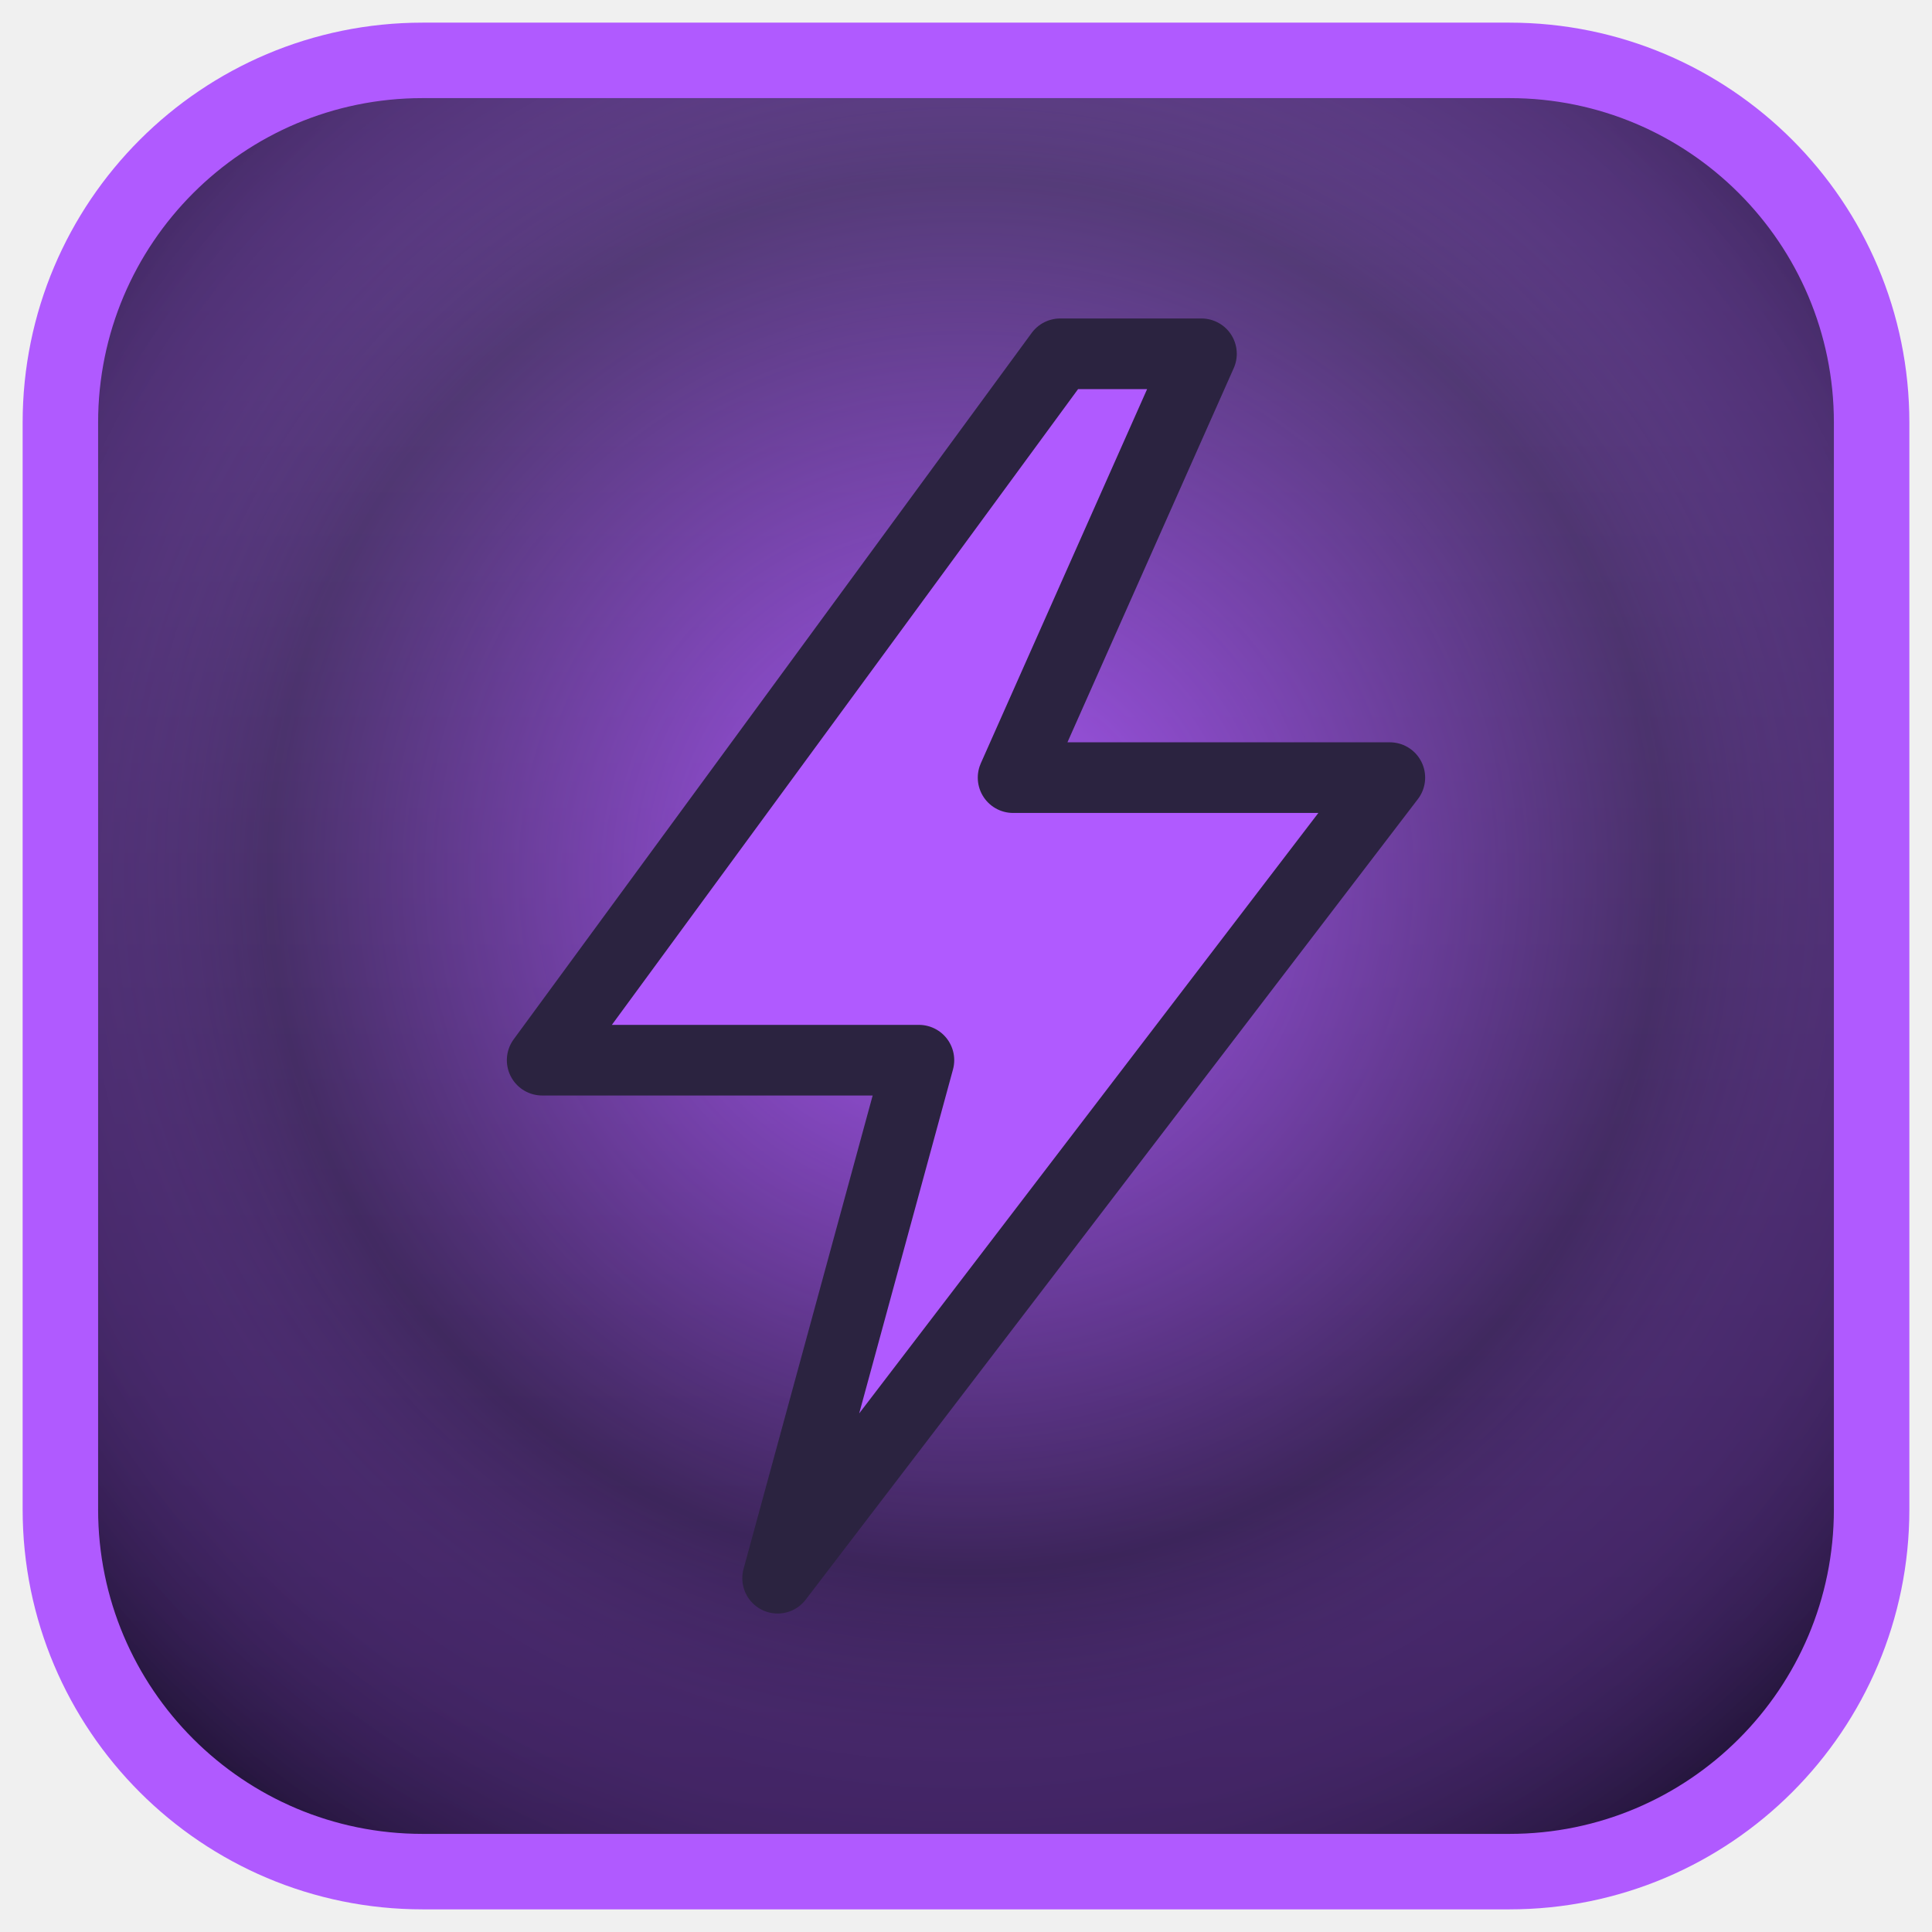
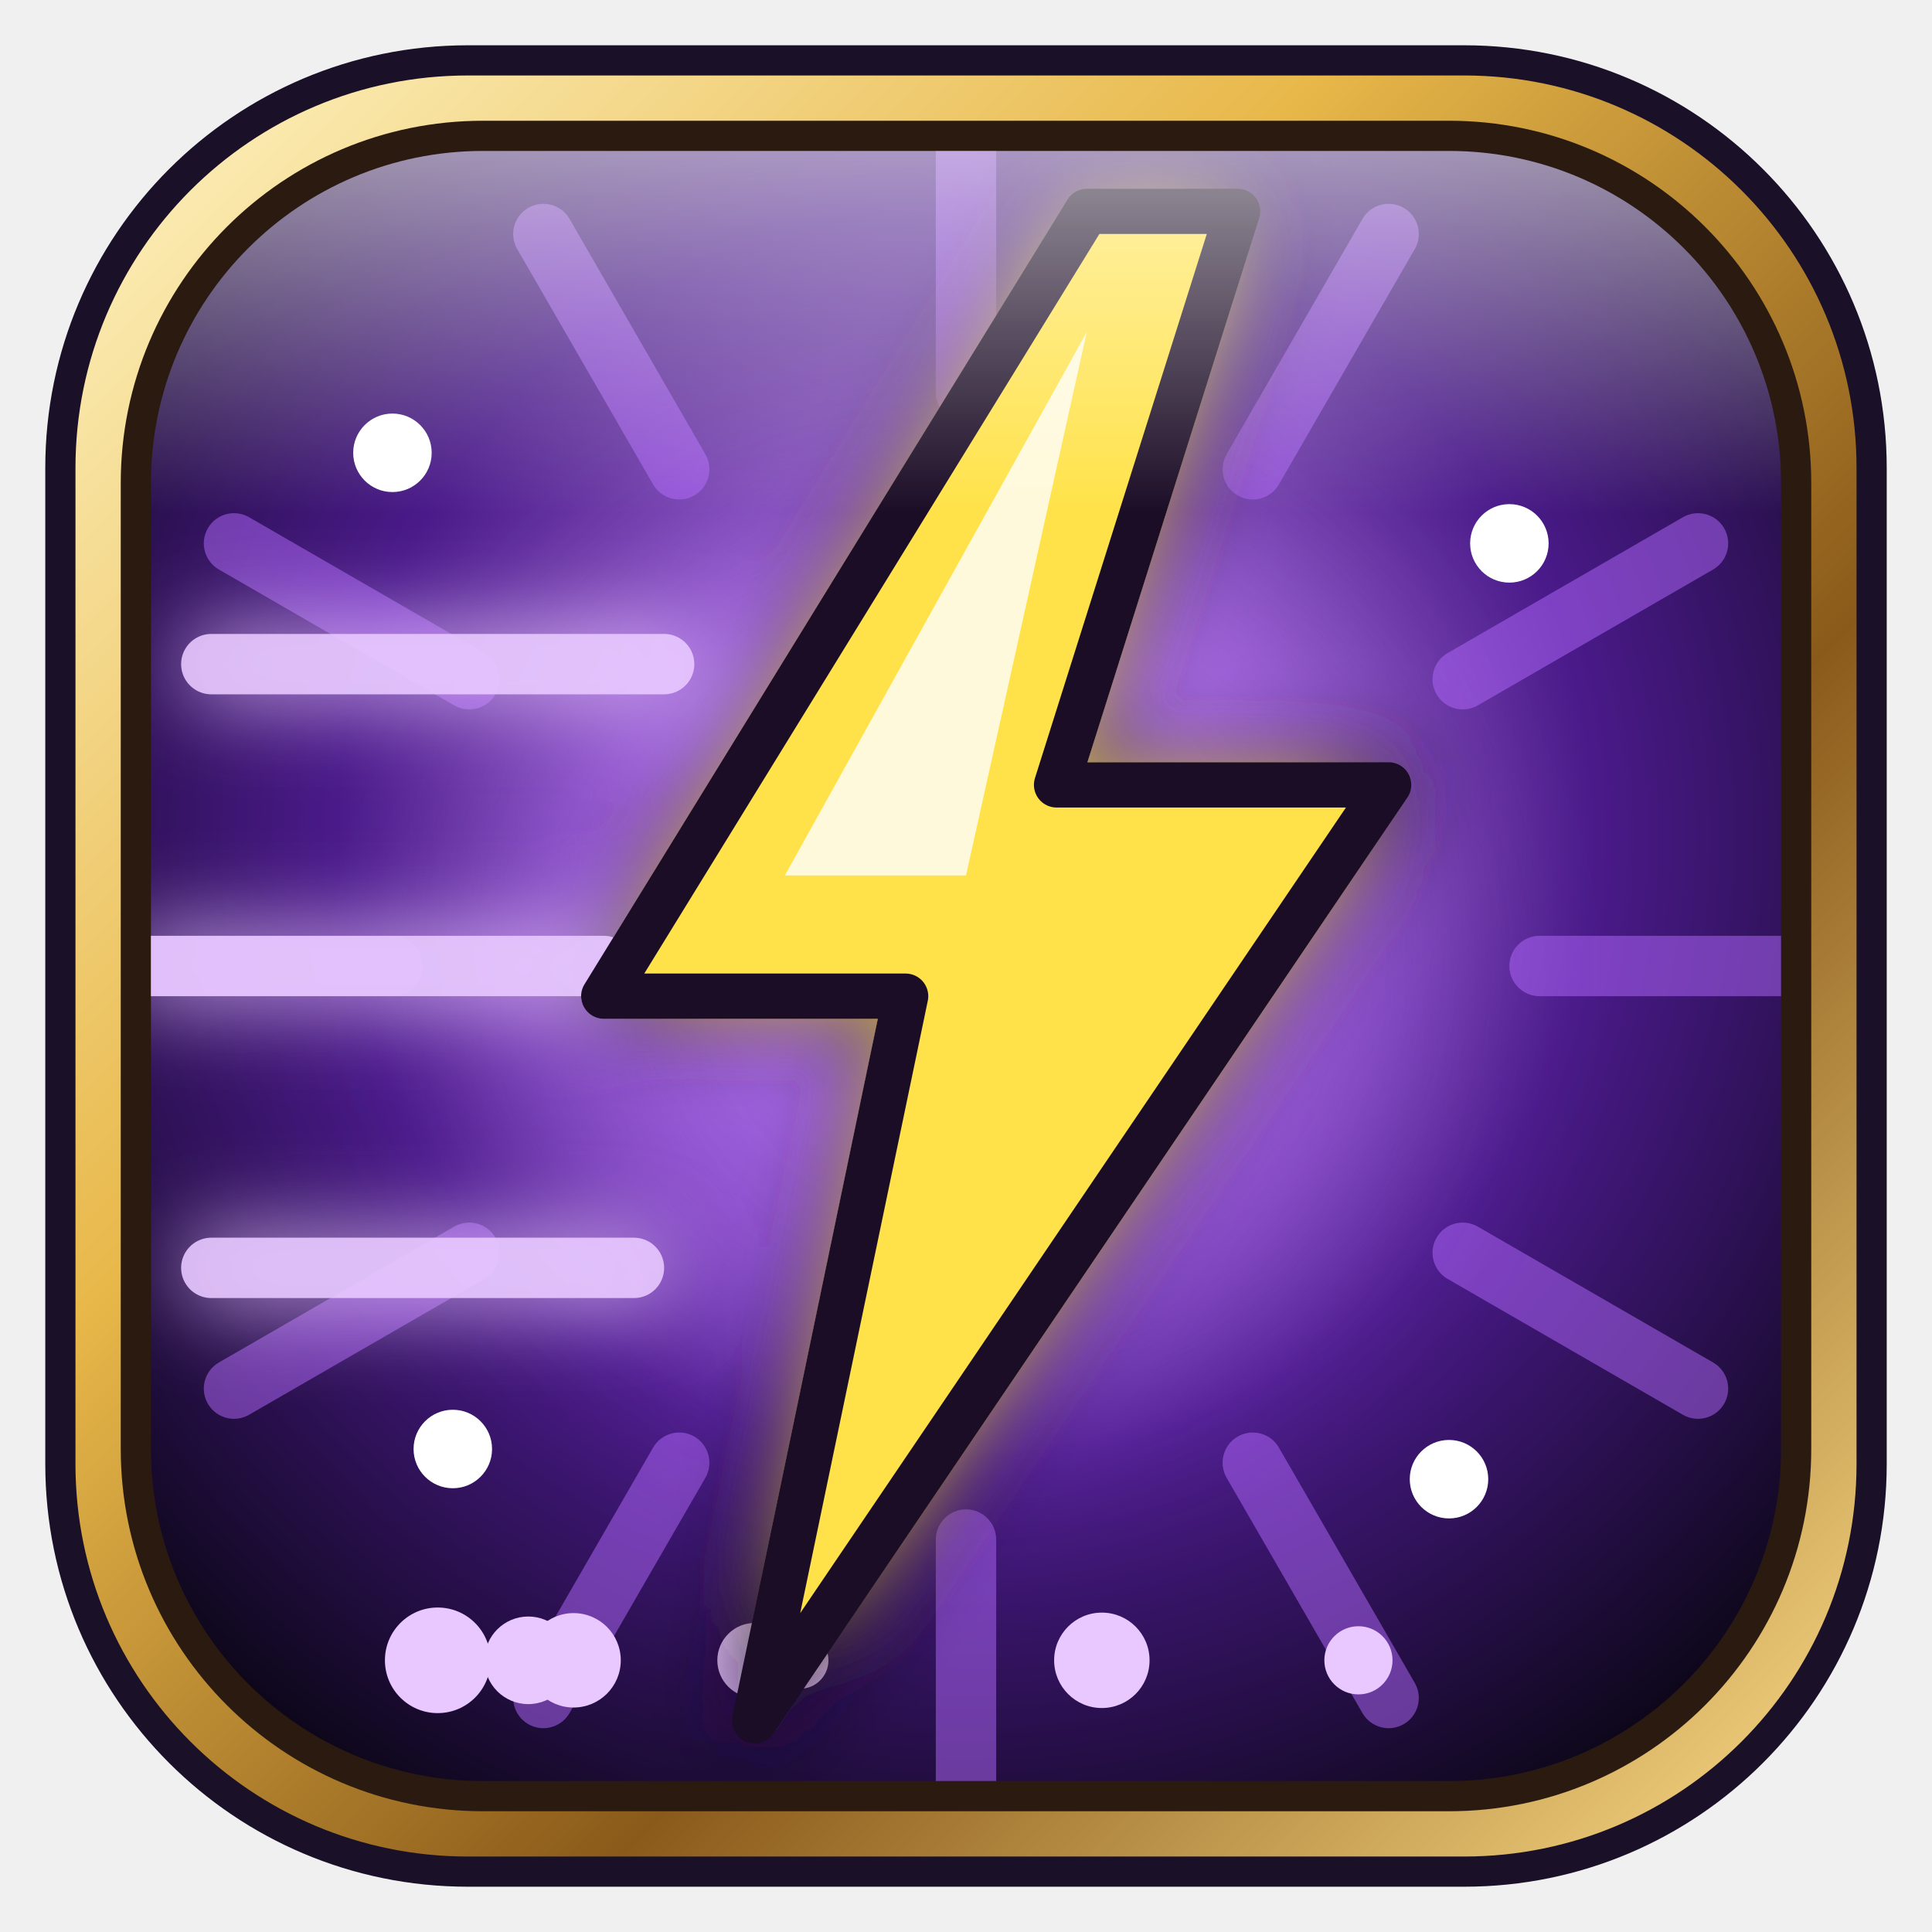
- <svg xmlns="http://www.w3.org/2000/svg" viewBox="0 0 64 64">
+ <svg xmlns="http://www.w3.org/2000/svg" viewBox="0 0 128 128" width="256" height="256">
  <defs>
-     <radialGradient id="g" cx="50%" cy="45%" r="70%">
-       <stop offset="0" stop-color="#b05aff" stop-opacity=".95" />
-       <stop offset=".55" stop-color="#b05aff" stop-opacity=".25" />
-       <stop offset="1" stop-color="#0a0818" />
+     <radialGradient id="bg" cx="50%" cy="42%" r="70%">
+       <stop offset="0" stop-color="#d8a0ff" />
+       <stop offset=".55" stop-color="#4a1a8a" />
+       <stop offset="1" stop-color="#0a0614" />
    </radialGradient>
-     <linearGradient id="b" x1="0" y1="0" x2="0" y2="1">
-       <stop offset="0" stop-color="#3a3450" />
-       <stop offset="1" stop-color="#0e0c1a" />
+     <linearGradient id="aro" x1="0" y1="0" x2="1" y2="1">
+       <stop offset="0" stop-color="#fff6c8" />
+       <stop offset=".35" stop-color="#e8b84a" />
+       <stop offset=".65" stop-color="#8a5a1a" />
+       <stop offset="1" stop-color="#ffe08a" />
    </linearGradient>
+     <linearGradient id="vidro" x1="0" y1="0" x2="0" y2="1">
+       <stop offset="0" stop-color="#fff" stop-opacity=".55" />
+       <stop offset=".5" stop-color="#fff" stop-opacity="0" />
+     </linearGradient>
+     <filter id="gl" x="-50%" y="-50%" width="200%" height="200%">
+       <feGaussianBlur stdDeviation="3" result="b" />
+       <feMerge>
+         <feMergeNode in="b" />
+         <feMergeNode in="SourceGraphic" />
+       </feMerge>
+     </filter>
+     <filter id="gl2" x="-50%" y="-50%" width="200%" height="200%">
+       <feGaussianBlur stdDeviation="6" />
+     </filter>
+     <clipPath id="cl">
+       <rect x="10" y="10" width="108" height="108" rx="22" />
+     </clipPath>
  </defs>
-   <rect x="2" y="2" width="60" height="60" rx="12" fill="url(#b)" />
-   <rect x="2" y="2" width="60" height="60" rx="12" fill="url(#g)" />
-   <g transform="translate(32 32) scale(.78) translate(-32 -32)">
-     <polygon points="36,6 14,36 30,36 24,58 50,24 34,24 42,6" fill="#b05aff" stroke="#2b2340" stroke-width="3" stroke-linejoin="round" stroke-linecap="round" />
+   <rect x="4" y="4" width="120" height="120" rx="27" fill="url(#aro)" />
+   <rect x="8" y="8" width="112" height="112" rx="24" fill="#2a1a10" />
+   <rect x="10" y="10" width="108" height="108" rx="22" fill="url(#bg)" />
+   <g clip-path="url(#cl)">
+     <g opacity=".9">
+       <animateTransform attributeName="transform" type="rotate" from="0 64 64" to="360 64 64" dur="12s" repeatCount="indefinite" />
+       <rect x="62" y="6" width="4" height="22" rx="2" fill="#b46aff" opacity=".55" transform="rotate(0 64 64)" />
+       <rect x="62" y="6" width="4" height="22" rx="2" fill="#b46aff" opacity=".55" transform="rotate(30 64 64)" />
+       <rect x="62" y="6" width="4" height="22" rx="2" fill="#b46aff" opacity=".55" transform="rotate(60 64 64)" />
+       <rect x="62" y="6" width="4" height="22" rx="2" fill="#b46aff" opacity=".55" transform="rotate(90 64 64)" />
+       <rect x="62" y="6" width="4" height="22" rx="2" fill="#b46aff" opacity=".55" transform="rotate(120 64 64)" />
+       <rect x="62" y="6" width="4" height="22" rx="2" fill="#b46aff" opacity=".55" transform="rotate(150 64 64)" />
+       <rect x="62" y="6" width="4" height="22" rx="2" fill="#b46aff" opacity=".55" transform="rotate(180 64 64)" />
+       <rect x="62" y="6" width="4" height="22" rx="2" fill="#b46aff" opacity=".55" transform="rotate(210 64 64)" />
+       <rect x="62" y="6" width="4" height="22" rx="2" fill="#b46aff" opacity=".55" transform="rotate(240 64 64)" />
+       <rect x="62" y="6" width="4" height="22" rx="2" fill="#b46aff" opacity=".55" transform="rotate(270 64 64)" />
+       <rect x="62" y="6" width="4" height="22" rx="2" fill="#b46aff" opacity=".55" transform="rotate(300 64 64)" />
+       <rect x="62" y="6" width="4" height="22" rx="2" fill="#b46aff" opacity=".55" transform="rotate(330 64 64)" />
+     </g>
+     <circle cx="64" cy="64" r="30" fill="#b46aff" opacity=".45" filter="url(#gl2)">
+       <animate attributeName="r" values="26;34;26" dur="1.8s" repeatCount="indefinite" />
+       <animate attributeName="opacity" values=".35;.7;.35" dur="1.8s" repeatCount="indefinite" />
+     </circle>
+     <circle cx="53" cy="110" r="1.886" fill="#e8c8ff">
+       <animate attributeName="cy" values="112;20" dur="1.719s" begin="0.751s" repeatCount="indefinite" />
+       <animate attributeName="opacity" values="0;1;0" dur="1.719s" begin="0.751s" repeatCount="indefinite" />
+     </circle>
+     <circle cx="29" cy="110" r="3.498" fill="#e8c8ff">
+       <animate attributeName="cy" values="112;20" dur="1.319s" begin="0.495s" repeatCount="indefinite" />
+       <animate attributeName="opacity" values="0;1;0" dur="1.319s" begin="0.495s" repeatCount="indefinite" />
+     </circle>
+     <circle cx="50" cy="110" r="2.475" fill="#e8c8ff">
+       <animate attributeName="cy" values="112;20" dur="1.761s" begin="0.061s" repeatCount="indefinite" />
+       <animate attributeName="opacity" values="0;1;0" dur="1.761s" begin="0.061s" repeatCount="indefinite" />
+     </circle>
+     <circle cx="73" cy="110" r="3.161" fill="#e8c8ff">
+       <animate attributeName="cy" values="112;20" dur="1.893s" begin="0.384s" repeatCount="indefinite" />
+       <animate attributeName="opacity" values="0;1;0" dur="1.893s" begin="0.384s" repeatCount="indefinite" />
+     </circle>
+     <circle cx="35" cy="110" r="2.902" fill="#e8c8ff">
+       <animate attributeName="cy" values="112;20" dur="1.879s" begin="1.518s" repeatCount="indefinite" />
+       <animate attributeName="opacity" values="0;1;0" dur="1.879s" begin="1.518s" repeatCount="indefinite" />
+     </circle>
+     <circle cx="90" cy="110" r="2.258" fill="#e8c8ff">
+       <animate attributeName="cy" values="112;20" dur="1.771s" begin="1.804s" repeatCount="indefinite" />
+       <animate attributeName="opacity" values="0;1;0" dur="1.771s" begin="1.804s" repeatCount="indefinite" />
+     </circle>
+     <circle cx="38" cy="110" r="3.128" fill="#e8c8ff">
+       <animate attributeName="cy" values="112;20" dur="2.128s" begin="0.194s" repeatCount="indefinite" />
+       <animate attributeName="opacity" values="0;1;0" dur="2.128s" begin="0.194s" repeatCount="indefinite" />
+     </circle>
+     <circle cx="73" cy="110" r="2.822" fill="#e8c8ff">
+       <animate attributeName="cy" values="112;20" dur="2.068s" begin="0.754s" repeatCount="indefinite" />
+       <animate attributeName="opacity" values="0;1;0" dur="2.068s" begin="0.754s" repeatCount="indefinite" />
+     </circle>
+     <g filter="url(#gl)">
+       <g stroke="#e8c8ff" stroke-width="4" stroke-linecap="round" opacity=".9">
+         <line x1="14" y1="44" x2="44" y2="44">
+           <animate attributeName="x1" values="40;6;40" dur=".6s" repeatCount="indefinite" />
+         </line>
+         <line x1="10" y1="64" x2="40" y2="64">
+           <animate attributeName="x1" values="36;2;36" dur=".5s" repeatCount="indefinite" />
+         </line>
+         <line x1="14" y1="84" x2="42" y2="84">
+           <animate attributeName="x1" values="38;6;38" dur=".7s" repeatCount="indefinite" />
+         </line>
+       </g>
+       <polygon points="72,14 40,66 60,66 50,114 92,52 70,52 82,14" fill="#ffe24a" stroke="#1a1028" stroke-width="3" stroke-linejoin="round">
+         <animate attributeName="fill" values="#ffe24a;#ffffff;#ffe24a" dur=".8s" repeatCount="indefinite" />
+       </polygon>
+       <polygon points="72,22 52,58 64,58" fill="#fff" opacity=".8" />
+     </g>
+     <path d="M10 10h108v40C80 60 40 40 10 58z" fill="url(#vidro)" />
  </g>
-   <rect x="2" y="2" width="60" height="60" rx="12" fill="none" stroke="#b05aff" stroke-width="2.5" />
+   <circle cx="26" cy="30" r="2.6" fill="#fff">
+     <animate attributeName="opacity" values="0;1;0" dur="1.6s" begin="0s" repeatCount="indefinite" />
+   </circle>
+   <circle cx="100" cy="36" r="2.6" fill="#fff">
+     <animate attributeName="opacity" values="0;1;0" dur="2s" begin="0.5s" repeatCount="indefinite" />
+   </circle>
+   <circle cx="96" cy="98" r="2.6" fill="#fff">
+     <animate attributeName="opacity" values="0;1;0" dur="1.7s" begin="0.9s" repeatCount="indefinite" />
+   </circle>
+   <circle cx="30" cy="96" r="2.6" fill="#fff">
+     <animate attributeName="opacity" values="0;1;0" dur="2.2s" begin="0.3s" repeatCount="indefinite" />
+   </circle>
+   <rect x="4" y="4" width="120" height="120" rx="27" fill="none" stroke="#1a1028" stroke-width="2" />
</svg>
